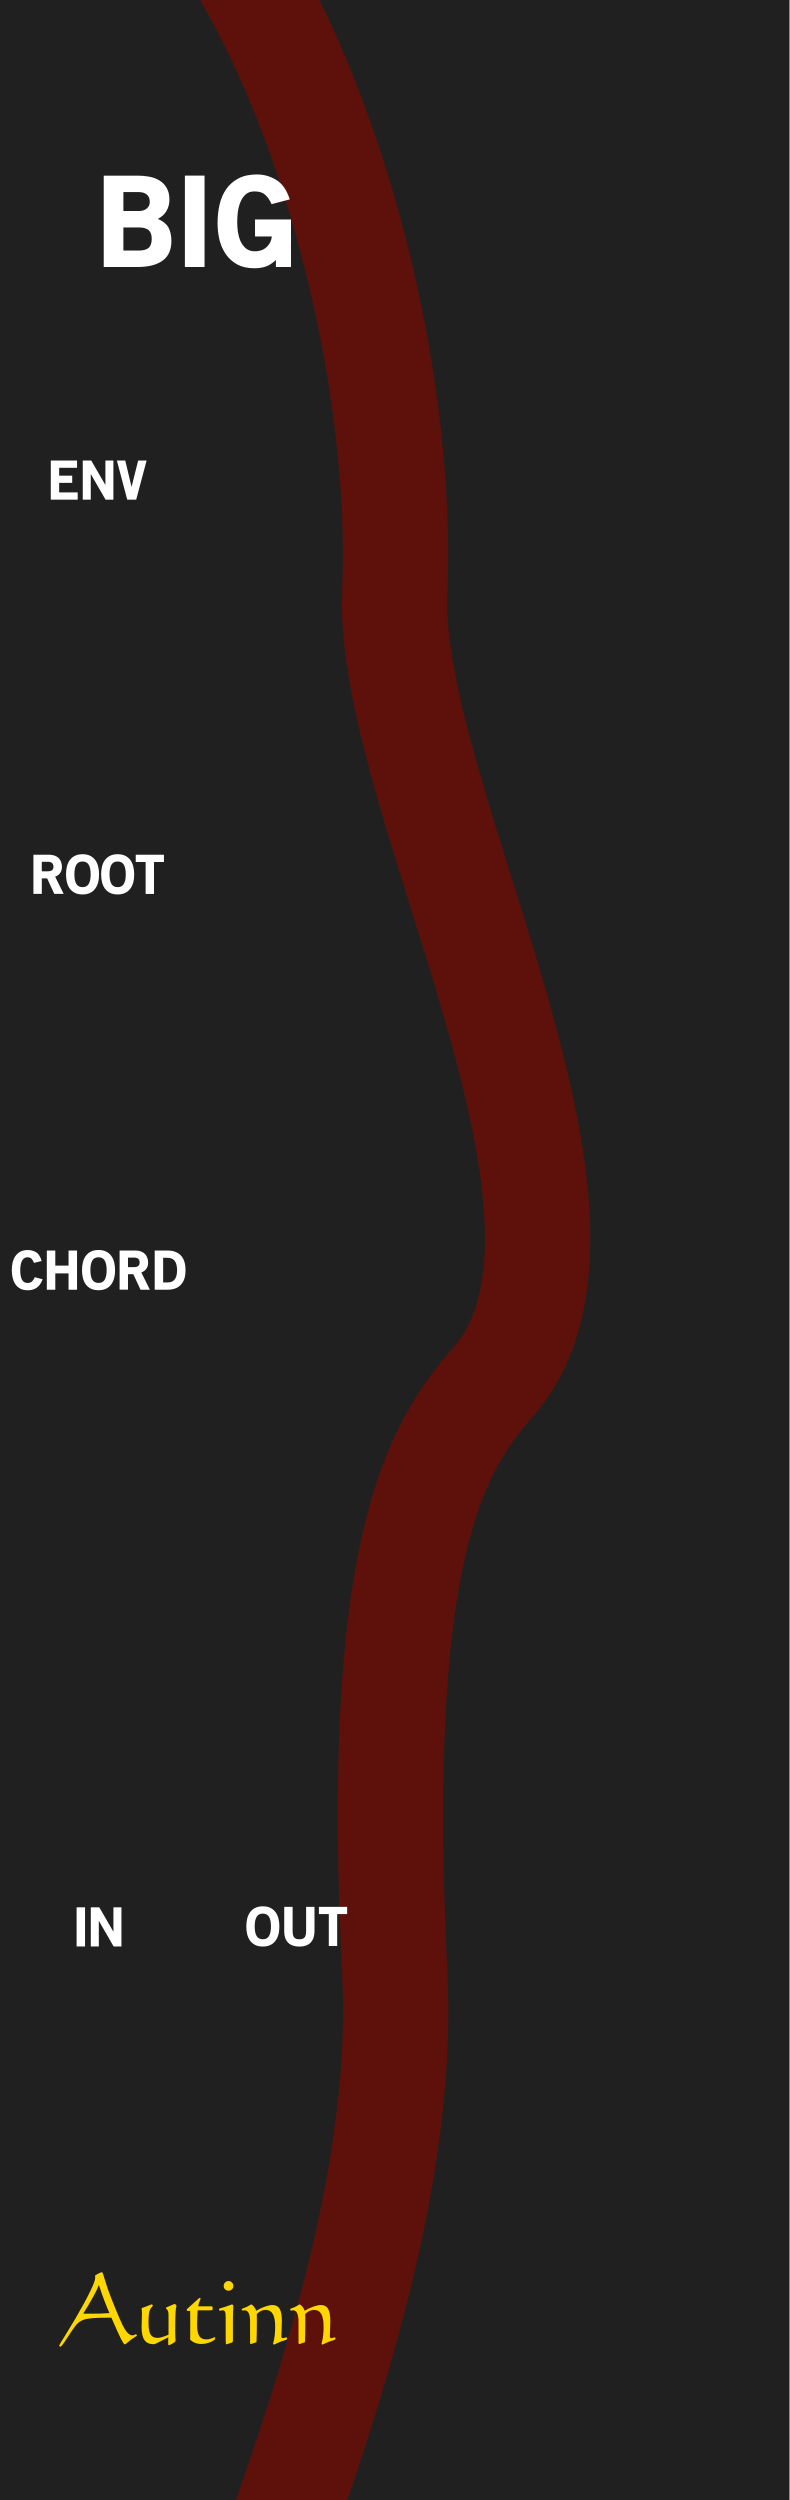
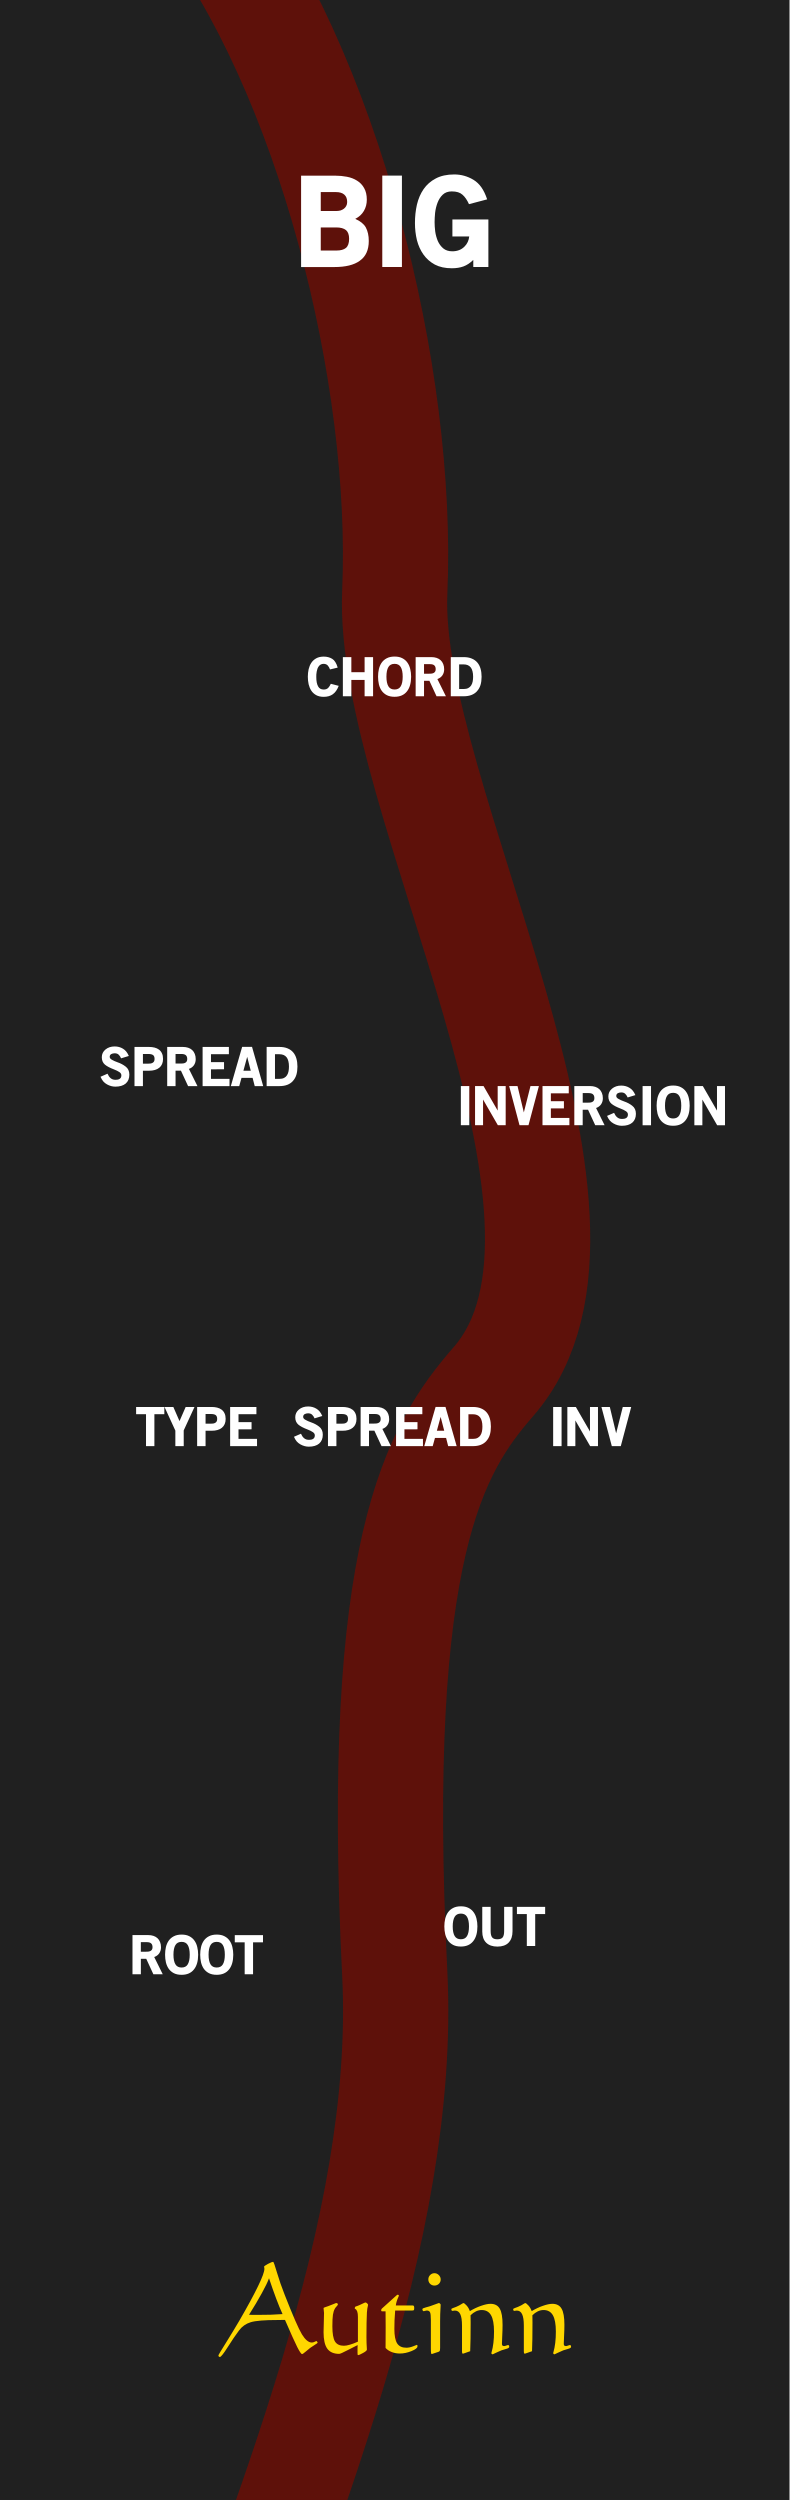
<svg xmlns="http://www.w3.org/2000/svg" width="120" height="380" viewBox="0 0 31.75 100.542" version="1.1" id="svg8">
  <defs id="defs2">
    </defs>
  <g id="layer1" transform="translate(0,-196.4583)">
    <path style="opacity:1;vector-effect:none;fill:#202020;fill-opacity:1;fill-rule:evenodd;stroke:none;stroke-width:0.561;stroke-linecap:butt;stroke-linejoin:round;stroke-miterlimit:4;stroke-dasharray:none;stroke-dashoffset:0;stroke-opacity:1;paint-order:normal" d="M 0,196.458 H 31.75 V 297 H 0 Z" id="rect817" />
    <path style="fill:none;stroke:#5e110a;stroke-width:4.233;stroke-linecap:butt;stroke-linejoin:miter;stroke-miterlimit:4;stroke-dasharray:none;stroke-opacity:1" d="m 7.938,192.49 c 5.302,6.829 8.318,19.144 7.938,27.781 -0.362,8.203 9.717,25.148 3.969,31.75 -2.35,2.699 -4.824,6.706 -3.969,23.813 0.517,10.342 -4.53,21.972 -7.938,31.75" id="path4533" />
-     <g aria-label="Autinn" style="font-style:normal;font-weight:normal;font-size:7.056px;line-height:1.25;font-family:sans-serif;letter-spacing:0px;word-spacing:0px;fill:#ffd700;fill-opacity:1;stroke:none;stroke-width:0.265" id="text3739" transform="matrix(0.516016,0,0,0.5160159,1.793681,140.1385)">
+     <g aria-label="Autinn" style="font-style:normal;font-weight:normal;font-size:7.056px;line-height:1.25;font-family:sans-serif;letter-spacing:0px;word-spacing:0px;fill:#ffd700;fill-opacity:1;stroke:none;stroke-width:0.265" id="text3739" transform="matrix(0.6585817,0,0,0.6585816,8.033758,98.9181)">
      <path id="path4622" style="font-style:normal;font-variant:normal;font-weight:normal;font-stretch:normal;font-family:'Calligraph421 BT';-inkscape-font-specification:'Calligraph421 BT';fill:#ffd700;fill-opacity:1;stroke-width:0.265" d="m 19.79,291.707 v -1.581 q 0,-0.486 -0.107,-0.703 -0.103,-0.22 -0.331,-0.22 -0.031,0 -0.079,0.01 -0.045,0.01 -0.062,0.01 -0.034,0 -0.055,-0.028 -0.017,-0.028 -0.017,-0.079 0,-0.034 0.131,-0.079 0.096,-0.031 0.152,-0.055 0.21,-0.086 0.389,-0.207 0.048,-0.031 0.055,-0.031 0.072,0 0.203,0.148 0.131,0.145 0.2,0.344 0.348,-0.207 0.689,-0.324 0.341,-0.121 0.575,-0.121 0.389,0 0.562,0.296 0.172,0.293 0.172,0.989 0,0.32 -0.021,0.706 -0.017,0.386 -0.017,0.441 0,0.086 0.031,0.117 0.031,0.031 0.11,0.031 0.041,0 0.121,-0.031 0.083,-0.031 0.121,-0.031 0.028,0 0.045,0.031 0.017,0.031 0.017,0.083 0,0.072 -0.196,0.124 -0.165,0.045 -0.282,0.086 -0.169,0.066 -0.341,0.152 -0.169,0.09 -0.189,0.09 -0.034,0 -0.059,-0.024 -0.024,-0.021 -0.024,-0.055 0,-0.007 0.014,-0.052 0.148,-0.51 0.148,-1.254 0,-0.686 -0.183,-1.003 -0.183,-0.317 -0.572,-0.317 -0.176,0 -0.351,0.083 -0.172,0.083 -0.327,0.238 0,0.048 0.003,0.203 0.003,0.152 0.003,0.255 0,0.527 -0.007,0.978 -0.007,0.448 -0.021,0.758 l -0.403,0.141 q -0.003,0 -0.014,0.003 -0.01,0.003 -0.028,0.003 -0.031,0 -0.045,-0.028 -0.01,-0.028 -0.01,-0.1 z m -3.776,0 v -1.581 q 0,-0.486 -0.107,-0.703 -0.103,-0.22 -0.331,-0.22 -0.031,0 -0.079,0.01 -0.045,0.01 -0.062,0.01 -0.034,0 -0.055,-0.028 -0.017,-0.028 -0.017,-0.079 0,-0.034 0.131,-0.079 0.096,-0.031 0.152,-0.055 0.21,-0.086 0.389,-0.207 0.048,-0.031 0.055,-0.031 0.072,0 0.203,0.148 0.131,0.145 0.2,0.344 0.348,-0.207 0.689,-0.324 0.341,-0.121 0.575,-0.121 0.389,0 0.562,0.296 0.172,0.293 0.172,0.989 0,0.32 -0.021,0.706 -0.017,0.386 -0.017,0.441 0,0.086 0.031,0.117 0.031,0.031 0.11,0.031 0.041,0 0.121,-0.031 0.083,-0.031 0.121,-0.031 0.028,0 0.045,0.031 0.017,0.031 0.017,0.083 0,0.072 -0.196,0.124 -0.165,0.045 -0.282,0.086 -0.169,0.066 -0.341,0.152 -0.169,0.09 -0.189,0.09 -0.034,0 -0.059,-0.024 -0.024,-0.021 -0.024,-0.055 0,-0.007 0.014,-0.052 0.148,-0.51 0.148,-1.254 0,-0.686 -0.183,-1.003 -0.183,-0.317 -0.572,-0.317 -0.176,0 -0.351,0.083 -0.172,0.083 -0.327,0.238 0,0.048 0.003,0.203 0.003,0.152 0.003,0.255 0,0.527 -0.007,0.978 -0.007,0.448 -0.021,0.758 l -0.403,0.141 q -0.003,0 -0.014,0.003 -0.01,0.003 -0.028,0.003 -0.031,0 -0.045,-0.028 -0.01,-0.028 -0.01,-0.1 z m -1.337,-1.785 v 1.557 q 0,0.048 -0.007,0.103 0,0.014 0,0.017 0,0.048 -0.024,0.079 -0.021,0.028 -0.076,0.048 -0.124,0.041 -0.262,0.086 -0.138,0.048 -0.141,0.048 -0.028,0 -0.041,-0.062 -0.014,-0.062 -0.014,-0.314 v -1.698 q 0,-0.389 -0.055,-0.486 -0.055,-0.1 -0.2,-0.1 -0.038,0 -0.1,0.021 -0.059,0.021 -0.076,0.021 -0.038,0 -0.062,-0.035 -0.024,-0.034 -0.024,-0.093 0.003,-0.052 0.203,-0.103 0.141,-0.034 0.234,-0.065 0.169,-0.055 0.355,-0.127 0.186,-0.076 0.21,-0.076 0.034,0 0.072,0.034 0.041,0.034 0.041,0.069 0,0.014 -0.003,0.083 -0.031,0.479 -0.031,0.992 z m -0.348,-3.001 q 0.158,0 0.269,0.114 0.114,0.114 0.114,0.269 0,0.158 -0.11,0.265 -0.11,0.107 -0.272,0.107 -0.155,0 -0.265,-0.107 -0.107,-0.11 -0.107,-0.265 0,-0.158 0.107,-0.269 0.11,-0.114 0.265,-0.114 z m -2.983,4.565 q 0.003,-0.307 0.003,-0.603 0.003,-0.296 0.003,-0.658 0,-0.217 -0.003,-0.462 0,-0.245 -0.003,-0.513 h -0.196 q -0.045,0 -0.059,-0.01 -0.01,-0.014 -0.014,-0.059 0.003,-0.072 0.062,-0.117 0.021,-0.017 0.028,-0.024 l 0.799,-0.72 q 0.055,-0.055 0.079,-0.069 0.024,-0.017 0.048,-0.017 0.024,0 0.045,0.021 0.021,0.017 0.021,0.045 0,0.01 -0.034,0.083 -0.121,0.255 -0.152,0.51 h 1.037 q 0.048,0 0.065,0.034 0.021,0.034 0.021,0.121 0,0.103 -0.024,0.131 -0.024,0.024 -0.158,0.024 h -0.982 q -0.024,0.303 -0.038,0.589 -0.01,0.282 -0.01,0.537 0,0.613 0.169,0.878 0.172,0.265 0.558,0.265 0.2,0 0.417,-0.086 0.217,-0.09 0.231,-0.09 0.014,0 0.024,0.017 0.01,0.014 0.01,0.031 v 0.052 q 0,0.134 -0.365,0.282 -0.365,0.148 -0.706,0.148 -0.269,0 -0.5,-0.09 -0.231,-0.09 -0.376,-0.251 z m -1.705,-0.176 q -0.245,0.121 -0.61,0.31 -0.431,0.227 -0.517,0.227 -0.496,0 -0.727,-0.317 -0.227,-0.317 -0.227,-1.009 0,-0.169 0.014,-0.558 0.014,-0.393 0.014,-0.613 0,-0.048 -0.014,-0.145 -0.014,-0.1 -0.014,-0.152 0,-0.028 0.121,-0.065 0.096,-0.031 0.162,-0.055 0.152,-0.055 0.307,-0.121 0.158,-0.069 0.172,-0.069 0.052,0 0.083,0.024 0.031,0.021 0.031,0.059 0,0.041 -0.076,0.117 -0.072,0.076 -0.107,0.138 -0.083,0.141 -0.121,0.376 -0.034,0.234 -0.034,0.71 0,0.658 0.158,0.923 0.162,0.262 0.548,0.262 0.141,0 0.365,-0.065 0.227,-0.066 0.489,-0.186 v -1.512 q 0,-0.403 -0.162,-0.486 -0.031,-0.014 -0.031,-0.028 0,-0.11 0.083,-0.131 0.024,-0.003 0.045,-0.01 0.152,-0.055 0.324,-0.141 0.172,-0.086 0.2,-0.086 0.045,0 0.103,0.055 0.059,0.055 0.059,0.093 0,0.003 -0.007,0.031 -0.048,0.179 -0.065,0.438 -0.014,0.238 -0.021,0.63 -0.007,0.389 -0.007,0.865 0,0.369 0.024,0.706 0.003,0.052 0.003,0.062 0,0.079 -0.238,0.207 -0.238,0.131 -0.296,0.131 -0.021,0 -0.031,-0.031 -0.007,-0.028 -0.007,-0.097 v -0.103 q 0,-0.076 0,-0.172 0.003,-0.097 0.007,-0.21 z m -4.585,-1.891 q -0.176,-0.379 -0.386,-0.937 -0.21,-0.558 -0.441,-1.251 -0.117,0.327 -0.438,0.909 -0.317,0.582 -0.782,1.319 0.107,0.007 0.224,0.007 0.121,0 0.362,0 0.393,0 0.754,-0.01 0.365,-0.014 0.706,-0.038 z m 0.148,0.355 q -0.1,0 -0.248,0.003 -0.145,0.003 -0.196,0.003 -1.206,0 -1.647,0.134 -0.441,0.134 -0.717,0.506 -0.314,0.42 -0.692,1.02 -0.379,0.596 -0.472,0.596 -0.041,0 -0.065,-0.024 -0.028,-0.024 -0.028,-0.069 0,-0.041 0.448,-0.754 0.448,-0.717 0.837,-1.381 0.754,-1.302 1.137,-2.098 0.386,-0.796 0.386,-1.058 0,-0.034 -0.01,-0.076 -0.01,-0.045 -0.01,-0.052 0,-0.041 0.234,-0.169 0.238,-0.127 0.324,-0.127 0.038,0 0.231,0.658 0.193,0.655 0.462,1.333 0.758,1.936 1.061,2.436 0.307,0.5 0.603,0.5 0.083,0 0.172,-0.045 0.09,-0.048 0.103,-0.048 0.021,0 0.048,0.038 0.031,0.038 0.031,0.069 0,0.021 -0.155,0.117 -0.155,0.097 -0.293,0.193 -0.127,0.097 -0.293,0.241 -0.162,0.141 -0.207,0.141 -0.076,0 -0.293,-0.424 -0.214,-0.424 -0.751,-1.664 z" />
    </g>
    <g style="font-style:normal;font-weight:normal;font-size:3.528px;line-height:1.25;font-family:sans-serif;letter-spacing:0px;word-spacing:0px;fill:#000000;fill-opacity:1;stroke:none;stroke-width:0.265" id="text4707" />
    <g style="font-style:normal;font-weight:normal;font-size:13.333px;line-height:1.25;font-family:sans-serif;letter-spacing:0px;word-spacing:0px;fill:#000000;fill-opacity:1;stroke:none" id="flowRoot4709" />
-     <path style="font-weight:500;font-size:2.117px;line-height:0.9;font-family:OldSansBlack;-inkscape-font-specification:'OldSansBlack, Medium';fill:#ffffff;stroke-width:0.365" d="m 11.067,274.526 q 0.169,-0.21 0.169,-0.593 0,-0.163 -0.036,-0.309 -0.034,-0.148 -0.114,-0.258 -0.078,-0.112 -0.205,-0.176 -0.125,-0.066 -0.309,-0.066 -0.184,0 -0.311,0.066 -0.127,0.064 -0.207,0.176 -0.078,0.11 -0.114,0.258 -0.034,0.146 -0.034,0.309 0,0.163 0.034,0.311 0.036,0.146 0.114,0.258 0.08,0.11 0.207,0.176 0.127,0.064 0.311,0.064 0.324,0 0.495,-0.216 z m -0.25,-0.982 q 0.08,0.131 0.08,0.389 0,0.258 -0.08,0.389 -0.076,0.127 -0.246,0.127 -0.171,0 -0.248,-0.127 -0.08,-0.131 -0.08,-0.389 0,-0.258 0.08,-0.389 0.076,-0.127 0.248,-0.127 0.169,0 0.246,0.127 z m 1.674,1.039 q 0.157,-0.159 0.157,-0.459 v -0.978 h -0.337 v 0.974 q 0,0.182 -0.061,0.256 -0.03,0.036 -0.083,0.055 -0.051,0.019 -0.131,0.019 -0.15,0 -0.207,-0.076 -0.061,-0.074 -0.061,-0.258 v -0.969 h -0.337 v 0.993 q 0,0.292 0.159,0.449 0.161,0.155 0.451,0.155 0.294,0 0.451,-0.159 z m 1.069,-1.147 h 0.4 v -0.29 h -1.135 v 0.29 h 0.398 v 1.285 h 0.337 z" id="text7" aria-label="OUT" />
-     <path style="font-weight:500;font-size:2.117px;line-height:0.9;font-family:OldSansBlack;-inkscape-font-specification:'OldSansBlack, Medium';fill:#ffffff;stroke-width:0.365" d="M 2.184,232.408 H 2.561 L 2.218,231.716 q 0.131,-0.047 0.201,-0.148 0.072,-0.104 0.072,-0.243 0,-0.121 -0.038,-0.212 -0.036,-0.093 -0.104,-0.155 -0.066,-0.061 -0.161,-0.093 -0.095,-0.032 -0.212,-0.032 H 1.344 v 1.575 h 0.337 v -0.622 h 0.216 z m -0.091,-1.242 q 0.028,0.023 0.042,0.061 0.015,0.038 0.015,0.093 0,0.061 -0.023,0.097 -0.023,0.036 -0.061,0.055 -0.038,0.019 -0.087,0.025 -0.049,0.004 -0.097,0.004 H 1.681 v -0.385 h 0.235 q 0.123,0 0.178,0.049 z m 1.723,1.048 q 0.169,-0.21 0.169,-0.593 0,-0.163 -0.036,-0.309 -0.034,-0.148 -0.114,-0.258 -0.078,-0.112 -0.205,-0.176 -0.125,-0.066 -0.309,-0.066 -0.184,0 -0.311,0.066 -0.127,0.064 -0.207,0.176 -0.078,0.11 -0.114,0.258 -0.034,0.146 -0.034,0.309 0,0.163 0.034,0.311 0.036,0.146 0.114,0.258 0.08,0.11 0.207,0.176 0.127,0.064 0.311,0.064 0.324,0 0.495,-0.216 z m -0.25,-0.982 q 0.08,0.131 0.08,0.389 0,0.258 -0.08,0.389 -0.076,0.127 -0.246,0.127 -0.171,0 -0.248,-0.127 -0.08,-0.131 -0.08,-0.389 0,-0.258 0.08,-0.389 0.076,-0.127 0.248,-0.127 0.169,0 0.246,0.127 z m 1.662,0.982 q 0.169,-0.21 0.169,-0.593 0,-0.163 -0.036,-0.309 -0.034,-0.148 -0.114,-0.258 -0.078,-0.112 -0.205,-0.176 -0.125,-0.066 -0.309,-0.066 -0.184,0 -0.311,0.066 -0.127,0.064 -0.207,0.176 -0.078,0.11 -0.114,0.258 -0.034,0.146 -0.034,0.309 0,0.163 0.034,0.311 0.036,0.146 0.114,0.258 0.08,0.11 0.207,0.176 0.127,0.064 0.311,0.064 0.324,0 0.495,-0.216 z m -0.25,-0.982 q 0.08,0.131 0.08,0.389 0,0.258 -0.08,0.389 -0.076,0.127 -0.246,0.127 -0.171,0 -0.248,-0.127 -0.08,-0.131 -0.08,-0.389 0,-0.258 0.08,-0.389 0.076,-0.127 0.248,-0.127 0.169,0 0.246,0.127 z m 1.215,-0.108 H 6.593 v -0.29 H 5.459 v 0.29 h 0.398 v 1.285 h 0.337 z" id="text9" aria-label="ROOT" />
-     <path style="font-weight:500;font-size:2.117px;line-height:0.9;font-family:OldSansBlack;-inkscape-font-specification:'OldSansBlack, Medium';letter-spacing:0px;fill:#ffffff;stroke-width:0.365" d="m 2.042,216.554 h 1.082 v -0.292 h -0.745 v -0.383 l 0.525,-0.002 v -0.288 h -0.525 v -0.318 h 0.72 v -0.292 h -1.056 z m 2.203,0 h 0.315 v -1.575 H 4.239 v 0.986 L 3.669,214.979 H 3.328 v 1.575 h 0.322 v -1.033 z m 1.232,0 0.419,-1.575 H 5.557 L 5.291,216.04 5.037,214.979 H 4.7 l 0.417,1.575 z" id="text11" aria-label="ENV" />
-     <path style="font-weight:500;font-size:2.117px;line-height:0.9;font-family:OldSansBlack;-inkscape-font-specification:'OldSansBlack, Medium';letter-spacing:0px;fill:#ffffff;stroke-width:0.365" d="m 1.483,248.241 q 0.074,-0.053 0.129,-0.133 0.057,-0.08 0.104,-0.201 l -0.318,-0.083 q -0.023,0.051 -0.049,0.093 -0.025,0.042 -0.057,0.074 -0.032,0.03 -0.076,0.047 -0.042,0.017 -0.104,0.017 -0.157,0 -0.224,-0.125 -0.074,-0.129 -0.074,-0.381 0,-0.047 0.002,-0.104 0.004,-0.057 0.015,-0.114 0.011,-0.059 0.03,-0.114 0.021,-0.055 0.053,-0.097 0.032,-0.044 0.078,-0.07 0.049,-0.028 0.112,-0.028 0.11,0 0.169,0.064 0.059,0.064 0.093,0.161 l 0.309,-0.074 q -0.04,-0.138 -0.095,-0.222 -0.053,-0.087 -0.127,-0.131 -0.146,-0.089 -0.339,-0.089 -0.178,0 -0.301,0.068 -0.123,0.068 -0.199,0.182 -0.074,0.112 -0.108,0.258 -0.032,0.146 -0.032,0.301 0,0.157 0.032,0.303 0.034,0.144 0.108,0.258 0.074,0.112 0.197,0.18 0.123,0.068 0.301,0.068 0.224,0 0.37,-0.106 z m 1.274,0.085 h 0.341 v -1.575 H 2.757 v 0.607 H 2.224 v -0.607 H 1.883 v 1.575 h 0.341 v -0.656 h 0.533 z m 1.702,-0.195 q 0.169,-0.21 0.169,-0.593 0,-0.163 -0.036,-0.309 -0.034,-0.148 -0.114,-0.258 -0.078,-0.112 -0.205,-0.176 -0.125,-0.066 -0.309,-0.066 -0.184,0 -0.311,0.066 -0.127,0.064 -0.207,0.176 -0.078,0.11 -0.114,0.258 -0.034,0.146 -0.034,0.309 0,0.163 0.034,0.311 0.036,0.146 0.114,0.258 0.08,0.11 0.207,0.176 0.127,0.064 0.311,0.064 0.324,0 0.495,-0.216 z m -0.25,-0.982 q 0.08,0.131 0.08,0.389 0,0.258 -0.08,0.389 -0.076,0.127 -0.246,0.127 -0.171,0 -0.248,-0.127 -0.08,-0.131 -0.08,-0.389 0,-0.258 0.08,-0.389 0.076,-0.127 0.248,-0.127 0.169,0 0.246,0.127 z m 1.441,1.177 H 6.027 L 5.684,247.633 q 0.131,-0.047 0.201,-0.148 0.072,-0.104 0.072,-0.243 0,-0.121 -0.038,-0.212 -0.036,-0.093 -0.104,-0.155 -0.066,-0.061 -0.161,-0.093 -0.095,-0.032 -0.212,-0.032 H 4.81 v 1.575 h 0.337 v -0.622 H 5.363 Z m -0.091,-1.242 q 0.028,0.023 0.042,0.061 0.015,0.038 0.015,0.093 0,0.061 -0.023,0.097 -0.023,0.036 -0.061,0.055 -0.038,0.019 -0.087,0.025 -0.049,0.004 -0.097,0.004 H 5.147 v -0.385 h 0.235 q 0.123,0 0.178,0.049 z m 1.719,1.037 q 0.095,-0.102 0.14,-0.246 0.044,-0.146 0.044,-0.334 0,-0.18 -0.042,-0.324 -0.042,-0.146 -0.131,-0.25 -0.089,-0.104 -0.226,-0.159 -0.135,-0.057 -0.324,-0.057 H 6.222 v 1.575 h 0.521 q 0.351,0 0.536,-0.205 z m -0.252,-0.955 q 0.047,0.061 0.07,0.155 0.025,0.091 0.025,0.216 0,0.102 -0.017,0.193 -0.017,0.089 -0.061,0.159 -0.042,0.068 -0.119,0.108 -0.074,0.038 -0.191,0.038 H 6.561 v -0.991 h 0.178 q 0.195,0 0.288,0.123 z" id="text12" aria-label="CHORD" />
-     <path style="font-weight:500;font-size:4.939px;line-height:0.9;font-family:OldSansBlack;-inkscape-font-specification:'OldSansBlack, Medium';letter-spacing:0px;fill:#ffffff;stroke-width:0.365" d="m 6.532,206.944 q 0.361,-0.252 0.361,-0.795 0,-0.321 -0.119,-0.543 -0.114,-0.207 -0.425,-0.346 0.227,-0.114 0.346,-0.316 Q 6.814,204.741 6.814,204.489 q 0,-0.282 -0.109,-0.469 -0.104,-0.188 -0.282,-0.296 -0.178,-0.114 -0.41,-0.158 -0.227,-0.044 -0.469,-0.044 H 4.172 v 3.675 h 1.338 q 0.677,0 1.022,-0.252 z m -0.622,-2.657 q 0.114,0.099 0.114,0.296 0,0.094 -0.04,0.163 -0.035,0.064 -0.094,0.109 -0.059,0.044 -0.138,0.069 -0.079,0.02 -0.163,0.02 H 4.962 v -0.761 h 0.607 q 0.227,0 0.341,0.104 z m 0.069,1.427 q 0.123,0.109 0.123,0.346 0,0.262 -0.128,0.37 -0.128,0.104 -0.38,0.104 H 4.962 v -0.929 h 0.622 q 0.262,0 0.395,0.109 z m 1.457,1.482 h 0.79 v -3.675 h -0.79 z m 3.66,0 h 0.607 v -1.911 h -1.447 v 0.682 h 0.677 q -0.025,0.242 -0.188,0.405 -0.188,0.193 -0.494,0.193 -0.222,0 -0.365,-0.119 -0.138,-0.119 -0.217,-0.296 -0.074,-0.178 -0.104,-0.38 -0.025,-0.207 -0.025,-0.375 0,-0.163 0.02,-0.375 0.025,-0.217 0.099,-0.41 0.074,-0.193 0.207,-0.321 0.138,-0.133 0.365,-0.133 0.286,0 0.43,0.133 0.148,0.128 0.262,0.38 l 0.731,-0.193 q -0.099,-0.296 -0.232,-0.484 -0.133,-0.188 -0.316,-0.301 -0.361,-0.217 -0.775,-0.217 -0.44,0 -0.746,0.163 -0.301,0.158 -0.489,0.43 -0.183,0.267 -0.267,0.622 -0.079,0.351 -0.079,0.741 0,0.356 0.079,0.686 0.084,0.326 0.262,0.578 0.178,0.252 0.459,0.405 0.282,0.148 0.682,0.148 0.267,0 0.469,-0.074 0.202,-0.074 0.395,-0.262 z" id="text13" aria-label="BIG" />
-     <path style="font-weight:500;font-size:2.117px;line-height:0.9;font-family:OldSansBlack;-inkscape-font-specification:'OldSansBlack, Medium';letter-spacing:0px;fill:#ffffff;stroke-width:0.365" d="m 3.081,274.739 h 0.339 v -1.575 H 3.081 Z m 1.488,0 h 0.315 v -1.575 H 4.562 v 0.986 L 3.993,273.164 H 3.652 v 1.575 h 0.322 v -1.033 z" id="text14" aria-label="IN" />
+     <path style="font-weight:500;font-size:2.117px;line-height:0.9;font-family:OldSansBlack;-inkscape-font-specification:'OldSansBlack, Medium';fill:#ffffff;stroke-width:0.365" d="m 19.031,274.526 q 0.169,-0.21 0.169,-0.593 0,-0.163 -0.036,-0.309 -0.034,-0.148 -0.114,-0.258 -0.078,-0.112 -0.205,-0.176 -0.125,-0.066 -0.309,-0.066 -0.184,0 -0.311,0.066 -0.127,0.064 -0.207,0.176 -0.078,0.11 -0.114,0.258 -0.034,0.146 -0.034,0.309 0,0.163 0.034,0.311 0.036,0.146 0.114,0.258 0.08,0.11 0.207,0.176 0.127,0.064 0.311,0.064 0.324,0 0.495,-0.216 z m -0.25,-0.982 q 0.08,0.131 0.08,0.389 0,0.258 -0.08,0.389 -0.076,0.127 -0.246,0.127 -0.171,0 -0.248,-0.127 -0.08,-0.131 -0.08,-0.389 0,-0.258 0.08,-0.389 0.076,-0.127 0.248,-0.127 0.169,0 0.246,0.127 z m 1.674,1.039 q 0.157,-0.159 0.157,-0.459 v -0.978 h -0.337 v 0.974 q 0,0.182 -0.061,0.256 -0.03,0.036 -0.083,0.055 -0.051,0.019 -0.131,0.019 -0.15,0 -0.207,-0.076 -0.061,-0.074 -0.061,-0.258 v -0.969 H 19.395 v 0.993 q 0,0.292 0.159,0.449 0.161,0.155 0.451,0.155 0.294,0 0.451,-0.159 z m 1.069,-1.147 h 0.4 v -0.29 h -1.135 v 0.29 h 0.398 v 1.285 h 0.337 z" id="text7" aria-label="OUT" />
+     <path style="font-weight:500;font-size:2.117px;line-height:0.9;font-family:OldSansBlack;-inkscape-font-specification:'OldSansBlack, Medium';letter-spacing:0px;fill:#ffffff;stroke-width:0.365" d="m 13.389,224.375 q 0.074,-0.053 0.129,-0.133 0.057,-0.08 0.104,-0.201 l -0.318,-0.083 q -0.023,0.051 -0.049,0.093 -0.025,0.042 -0.057,0.074 -0.032,0.03 -0.076,0.047 -0.042,0.017 -0.104,0.017 -0.157,0 -0.224,-0.125 -0.074,-0.129 -0.074,-0.381 0,-0.047 0.002,-0.104 0.004,-0.057 0.015,-0.114 0.011,-0.059 0.03,-0.114 0.021,-0.055 0.053,-0.097 0.032,-0.044 0.078,-0.07 0.049,-0.028 0.112,-0.028 0.11,0 0.169,0.064 0.059,0.064 0.093,0.161 l 0.309,-0.074 q -0.04,-0.138 -0.095,-0.222 -0.053,-0.087 -0.127,-0.131 -0.146,-0.089 -0.339,-0.089 -0.178,0 -0.301,0.068 -0.123,0.068 -0.199,0.182 -0.074,0.112 -0.108,0.258 -0.032,0.146 -0.032,0.301 0,0.157 0.032,0.303 0.034,0.144 0.108,0.258 0.074,0.112 0.197,0.18 0.123,0.068 0.301,0.068 0.224,0 0.37,-0.106 z m 1.274,0.085 h 0.341 v -1.575 h -0.341 v 0.607 h -0.533 v -0.607 h -0.341 v 1.575 h 0.341 v -0.656 h 0.533 z m 1.702,-0.195 q 0.169,-0.21 0.169,-0.593 0,-0.163 -0.036,-0.309 -0.034,-0.148 -0.114,-0.258 -0.078,-0.112 -0.205,-0.176 -0.125,-0.066 -0.309,-0.066 -0.184,0 -0.311,0.066 -0.127,0.064 -0.207,0.176 -0.078,0.11 -0.114,0.258 -0.034,0.146 -0.034,0.309 0,0.163 0.034,0.311 0.036,0.146 0.114,0.258 0.08,0.11 0.207,0.176 0.127,0.064 0.311,0.064 0.324,0 0.495,-0.216 z m -0.25,-0.982 q 0.08,0.131 0.08,0.389 0,0.258 -0.08,0.389 -0.076,0.127 -0.246,0.127 -0.171,0 -0.248,-0.127 -0.08,-0.131 -0.08,-0.389 0,-0.258 0.08,-0.389 0.076,-0.127 0.248,-0.127 0.169,0 0.246,0.127 z m 1.441,1.177 h 0.377 l -0.343,-0.692 q 0.131,-0.047 0.201,-0.148 0.072,-0.104 0.072,-0.243 0,-0.121 -0.038,-0.212 -0.036,-0.093 -0.104,-0.155 -0.066,-0.061 -0.161,-0.093 -0.095,-0.032 -0.212,-0.032 H 16.716 v 1.575 h 0.337 v -0.622 h 0.216 z m -0.091,-1.242 q 0.028,0.023 0.042,0.061 0.015,0.038 0.015,0.093 0,0.061 -0.023,0.097 -0.023,0.036 -0.061,0.055 -0.038,0.019 -0.087,0.025 -0.049,0.004 -0.097,0.004 h -0.201 v -0.385 h 0.235 q 0.123,0 0.178,0.049 z m 1.719,1.037 q 0.095,-0.102 0.14,-0.246 0.044,-0.146 0.044,-0.334 0,-0.18 -0.042,-0.324 -0.042,-0.146 -0.131,-0.25 -0.089,-0.104 -0.226,-0.159 -0.135,-0.057 -0.324,-0.057 h -0.516 v 1.575 h 0.521 q 0.351,0 0.536,-0.205 z m -0.252,-0.955 q 0.047,0.061 0.07,0.155 0.025,0.091 0.025,0.216 0,0.102 -0.017,0.193 -0.017,0.089 -0.061,0.159 -0.042,0.068 -0.119,0.108 -0.074,0.038 -0.191,0.038 h -0.174 v -0.991 h 0.178 q 0.195,0 0.288,0.123 z" id="text12" aria-label="CHORD" />
+     <path style="font-weight:500;font-size:4.939px;line-height:0.9;font-family:OldSansBlack;-inkscape-font-specification:'OldSansBlack, Medium';letter-spacing:0px;fill:#ffffff;stroke-width:0.365" d="m 14.47,206.944 q 0.361,-0.252 0.361,-0.795 0,-0.321 -0.119,-0.543 -0.114,-0.207 -0.425,-0.346 0.227,-0.114 0.346,-0.316 0.119,-0.202 0.119,-0.454 0,-0.282 -0.109,-0.469 -0.104,-0.188 -0.282,-0.296 -0.178,-0.114 -0.41,-0.158 -0.227,-0.044 -0.469,-0.044 h -1.373 v 3.675 h 1.338 q 0.677,0 1.022,-0.252 z m -0.622,-2.657 q 0.114,0.099 0.114,0.296 0,0.094 -0.04,0.163 -0.035,0.064 -0.094,0.109 -0.059,0.044 -0.138,0.069 -0.079,0.02 -0.163,0.02 h -0.627 v -0.761 h 0.607 q 0.227,0 0.341,0.104 z m 0.069,1.427 q 0.123,0.109 0.123,0.346 0,0.262 -0.128,0.37 -0.128,0.104 -0.38,0.104 h -0.632 v -0.929 h 0.622 q 0.262,0 0.395,0.109 z m 1.457,1.482 h 0.79 v -3.675 h -0.79 z m 3.66,0 h 0.607 v -1.911 h -1.447 v 0.682 h 0.677 q -0.025,0.242 -0.188,0.405 -0.188,0.193 -0.494,0.193 -0.222,0 -0.365,-0.119 -0.138,-0.119 -0.217,-0.296 -0.074,-0.178 -0.104,-0.38 -0.025,-0.207 -0.025,-0.375 0,-0.163 0.02,-0.375 0.025,-0.217 0.099,-0.41 0.074,-0.193 0.207,-0.321 0.138,-0.133 0.365,-0.133 0.286,0 0.43,0.133 0.148,0.128 0.262,0.38 l 0.731,-0.193 q -0.099,-0.296 -0.232,-0.484 -0.133,-0.188 -0.316,-0.301 -0.361,-0.217 -0.775,-0.217 -0.44,0 -0.746,0.163 -0.301,0.158 -0.489,0.43 -0.183,0.267 -0.267,0.622 -0.079,0.351 -0.079,0.741 0,0.356 0.079,0.686 0.084,0.326 0.262,0.578 0.178,0.252 0.459,0.405 0.282,0.148 0.682,0.148 0.267,0 0.469,-0.074 0.202,-0.074 0.395,-0.262 z" id="text13" aria-label="BIG" />
+     <path style="font-weight:500;font-size:2.117px;line-height:0.9;font-family:OldSansBlack;-inkscape-font-specification:'OldSansBlack, Medium';letter-spacing:0px;fill:#ffffff;stroke-width:0.365" d="m 5.054,240.036 q 0.148,-0.127 0.148,-0.358 0,-0.214 -0.15,-0.326 -0.142,-0.11 -0.322,-0.171 -0.127,-0.044 -0.229,-0.102 -0.049,-0.028 -0.07,-0.057 -0.019,-0.03 -0.019,-0.061 0,-0.04 0.017,-0.068 0.019,-0.03 0.047,-0.044 0.03,-0.017 0.064,-0.023 0.036,-0.008 0.07,-0.008 0.106,0 0.163,0.057 0.059,0.055 0.097,0.146 l 0.311,-0.095 q -0.047,-0.108 -0.104,-0.178 -0.057,-0.07 -0.131,-0.114 -0.148,-0.091 -0.334,-0.091 -0.222,0 -0.37,0.123 -0.148,0.123 -0.148,0.311 0,0.191 0.127,0.298 0.121,0.1 0.366,0.193 0.125,0.047 0.214,0.106 0.08,0.053 0.08,0.131 0,0.053 -0.019,0.089 -0.019,0.034 -0.053,0.055 -0.032,0.019 -0.074,0.028 -0.042,0.008 -0.087,0.008 -0.064,0 -0.114,-0.017 -0.049,-0.019 -0.087,-0.051 -0.038,-0.032 -0.068,-0.076 -0.03,-0.047 -0.055,-0.102 l -0.282,0.123 q 0.049,0.114 0.112,0.188 0.064,0.072 0.15,0.119 0.163,0.091 0.334,0.091 0.267,0 0.415,-0.123 z m 1.353,-0.637 q 0.15,-0.123 0.15,-0.356 0,-0.131 -0.044,-0.222 -0.042,-0.093 -0.119,-0.15 -0.076,-0.057 -0.18,-0.083 -0.102,-0.025 -0.222,-0.025 H 5.409 v 1.575 h 0.339 v -0.618 h 0.241 q 0.271,0 0.417,-0.121 z m -0.248,-0.506 q 0.028,0.021 0.042,0.059 0.015,0.036 0.015,0.095 0,0.059 -0.021,0.097 -0.021,0.036 -0.057,0.057 -0.034,0.019 -0.08,0.028 -0.044,0.006 -0.095,0.006 H 5.748 v -0.389 h 0.214 q 0.138,0 0.197,0.047 z m 1.405,1.245 h 0.377 l -0.343,-0.692 q 0.131,-0.047 0.201,-0.148 0.072,-0.104 0.072,-0.243 0,-0.121 -0.038,-0.212 -0.036,-0.093 -0.104,-0.155 -0.066,-0.061 -0.161,-0.093 -0.095,-0.032 -0.212,-0.032 H 6.724 v 1.575 H 7.06 v -0.622 h 0.216 z m -0.091,-1.242 q 0.028,0.023 0.042,0.061 0.015,0.038 0.015,0.093 0,0.061 -0.023,0.097 -0.023,0.036 -0.061,0.055 -0.038,0.019 -0.087,0.025 -0.049,0.004 -0.097,0.004 H 7.06 v -0.385 h 0.235 q 0.123,0 0.178,0.049 z m 0.675,1.242 h 1.082 v -0.292 H 8.485 v -0.383 l 0.525,-0.002 v -0.288 H 8.485 v -0.318 h 0.72 v -0.292 H 8.148 Z m 2.096,0 h 0.341 l -0.449,-1.577 H 9.738 l -0.455,1.577 H 9.621 l 0.091,-0.33 h 0.447 z m -0.303,-1.177 0.144,0.559 H 9.789 Z m 1.837,0.972 q 0.095,-0.102 0.14,-0.246 0.044,-0.146 0.044,-0.334 0,-0.18 -0.042,-0.324 -0.042,-0.146 -0.131,-0.25 -0.089,-0.104 -0.226,-0.159 -0.135,-0.057 -0.324,-0.057 h -0.516 v 1.575 h 0.521 q 0.351,0 0.536,-0.205 z m -0.252,-0.955 q 0.047,0.061 0.07,0.155 0.025,0.091 0.025,0.216 0,0.102 -0.017,0.193 -0.017,0.089 -0.061,0.159 -0.042,0.068 -0.119,0.108 -0.074,0.038 -0.191,0.038 h -0.174 v -0.991 h 0.178 q 0.195,0 0.288,0.123 z" id="text15" aria-label="SPREAD" />
+     <path style="font-weight:500;font-size:2.117px;line-height:0.9;font-family:OldSansBlack;-inkscape-font-specification:'OldSansBlack, Medium';letter-spacing:0px;fill:#ffffff;stroke-width:0.365" d="m 18.534,241.711 h 0.339 v -1.575 h -0.339 z m 1.488,0 h 0.315 v -1.575 h -0.322 v 0.986 l -0.569,-0.986 h -0.341 v 1.575 h 0.322 v -1.033 z m 1.232,0 0.419,-1.575 h -0.339 l -0.267,1.06 -0.254,-1.06 h -0.337 l 0.417,1.575 z m 0.563,0 h 1.082 v -0.292 h -0.745 v -0.383 l 0.525,-0.002 v -0.288 h -0.525 v -0.318 h 0.72 v -0.292 h -1.056 z m 2.121,0 h 0.377 l -0.343,-0.692 q 0.131,-0.047 0.201,-0.148 0.072,-0.104 0.072,-0.243 0,-0.121 -0.038,-0.212 -0.036,-0.093 -0.104,-0.155 -0.066,-0.061 -0.161,-0.093 -0.095,-0.032 -0.212,-0.032 h -0.633 v 1.575 h 0.337 v -0.622 h 0.216 z m -0.091,-1.242 q 0.028,0.023 0.042,0.061 0.015,0.038 0.015,0.093 0,0.061 -0.023,0.097 -0.023,0.036 -0.061,0.055 -0.038,0.019 -0.087,0.025 -0.049,0.004 -0.097,0.004 h -0.201 v -0.385 h 0.235 q 0.123,0 0.178,0.049 z m 1.579,1.141 q 0.148,-0.127 0.148,-0.358 0,-0.214 -0.15,-0.326 -0.142,-0.11 -0.322,-0.171 -0.127,-0.044 -0.229,-0.102 -0.049,-0.028 -0.07,-0.057 -0.019,-0.03 -0.019,-0.061 0,-0.04 0.017,-0.068 0.019,-0.03 0.047,-0.044 0.03,-0.017 0.064,-0.023 0.036,-0.008 0.07,-0.008 0.106,0 0.163,0.057 0.059,0.055 0.097,0.146 l 0.311,-0.095 q -0.047,-0.108 -0.104,-0.178 -0.057,-0.07 -0.131,-0.114 -0.148,-0.091 -0.334,-0.091 -0.222,0 -0.37,0.123 -0.148,0.123 -0.148,0.311 0,0.191 0.127,0.298 0.121,0.1 0.366,0.193 0.125,0.047 0.214,0.106 0.08,0.053 0.08,0.131 0,0.053 -0.019,0.089 -0.019,0.034 -0.053,0.055 -0.032,0.019 -0.074,0.028 -0.042,0.008 -0.087,0.008 -0.064,0 -0.114,-0.017 -0.049,-0.019 -0.087,-0.051 -0.038,-0.032 -0.068,-0.076 -0.03,-0.047 -0.055,-0.102 l -0.282,0.123 q 0.049,0.114 0.112,0.188 0.064,0.072 0.15,0.119 0.163,0.091 0.334,0.091 0.267,0 0.415,-0.123 z m 0.417,0.102 h 0.339 v -1.575 h -0.339 z m 1.725,-0.195 q 0.169,-0.21 0.169,-0.593 0,-0.163 -0.036,-0.309 -0.034,-0.148 -0.114,-0.258 -0.078,-0.112 -0.205,-0.176 -0.125,-0.066 -0.309,-0.066 -0.184,0 -0.311,0.066 -0.127,0.064 -0.207,0.176 -0.078,0.11 -0.114,0.258 -0.034,0.146 -0.034,0.309 0,0.163 0.034,0.311 0.036,0.146 0.114,0.258 0.08,0.11 0.207,0.176 0.127,0.064 0.311,0.064 0.324,0 0.495,-0.216 z m -0.25,-0.982 q 0.08,0.131 0.08,0.389 0,0.258 -0.08,0.389 -0.076,0.127 -0.246,0.127 -0.171,0 -0.248,-0.127 -0.08,-0.131 -0.08,-0.389 0,-0.258 0.08,-0.389 0.076,-0.127 0.248,-0.127 0.169,0 0.246,0.127 z m 1.524,1.177 h 0.315 v -1.575 h -0.322 v 0.986 l -0.569,-0.986 h -0.341 v 1.575 h 0.322 v -1.033 z" id="text16" aria-label="INVERSION" />
+     <path style="font-weight:500;font-size:2.117px;line-height:0.9;font-family:OldSansBlack;-inkscape-font-specification:'OldSansBlack, Medium';letter-spacing:0px;fill:#ffffff;stroke-width:0.365" d="M 6.168,275.857 H 6.545 L 6.202,275.164 q 0.131,-0.047 0.201,-0.148 0.072,-0.104 0.072,-0.243 0,-0.121 -0.038,-0.212 -0.036,-0.093 -0.104,-0.155 -0.066,-0.061 -0.161,-0.093 -0.095,-0.032 -0.212,-0.032 H 5.328 v 1.575 h 0.337 v -0.622 h 0.216 z m -0.091,-1.242 q 0.028,0.023 0.042,0.061 0.015,0.038 0.015,0.093 0,0.061 -0.023,0.097 -0.023,0.036 -0.061,0.055 -0.038,0.019 -0.087,0.025 -0.049,0.004 -0.097,0.004 H 5.664 v -0.385 h 0.235 q 0.123,0 0.178,0.049 z m 1.723,1.048 q 0.169,-0.21 0.169,-0.593 0,-0.163 -0.036,-0.309 -0.034,-0.148 -0.114,-0.258 -0.078,-0.112 -0.205,-0.176 -0.125,-0.066 -0.309,-0.066 -0.184,0 -0.311,0.066 -0.127,0.064 -0.207,0.176 -0.078,0.11 -0.114,0.258 -0.034,0.146 -0.034,0.309 0,0.163 0.034,0.311 0.036,0.146 0.114,0.258 0.08,0.11 0.207,0.176 0.127,0.064 0.311,0.064 0.324,0 0.495,-0.216 z m -0.25,-0.982 q 0.08,0.131 0.08,0.389 0,0.258 -0.08,0.389 -0.076,0.127 -0.246,0.127 -0.171,0 -0.248,-0.127 -0.08,-0.131 -0.08,-0.389 0,-0.258 0.08,-0.389 0.076,-0.127 0.248,-0.127 0.169,0 0.246,0.127 z m 1.662,0.982 q 0.169,-0.21 0.169,-0.593 0,-0.163 -0.036,-0.309 -0.034,-0.148 -0.114,-0.258 -0.078,-0.112 -0.205,-0.176 -0.125,-0.066 -0.309,-0.066 -0.184,0 -0.311,0.066 -0.127,0.064 -0.207,0.176 -0.078,0.11 -0.114,0.258 -0.034,0.146 -0.034,0.309 0,0.163 0.034,0.311 0.036,0.146 0.114,0.258 0.08,0.11 0.207,0.176 0.127,0.064 0.311,0.064 0.324,0 0.495,-0.216 z m -0.25,-0.982 q 0.08,0.131 0.08,0.389 0,0.258 -0.08,0.389 -0.076,0.127 -0.246,0.127 -0.171,0 -0.248,-0.127 -0.08,-0.131 -0.08,-0.389 0,-0.258 0.08,-0.389 0.076,-0.127 0.248,-0.127 0.169,0 0.246,0.127 z m 1.215,-0.108 h 0.4 v -0.29 H 9.442 v 0.29 h 0.398 v 1.285 h 0.337 z" id="text17" aria-label="ROOT" />
+     <path style="font-weight:500;font-size:2.117px;line-height:0.9;font-family:OldSansBlack;-inkscape-font-specification:'OldSansBlack, Medium';letter-spacing:0px;fill:#ffffff;stroke-width:0.365" d="m 12.834,254.515 q 0.148,-0.127 0.148,-0.358 0,-0.214 -0.15,-0.326 -0.142,-0.11 -0.322,-0.171 -0.127,-0.044 -0.229,-0.102 -0.049,-0.028 -0.07,-0.057 -0.019,-0.03 -0.019,-0.061 0,-0.04 0.017,-0.068 0.019,-0.03 0.047,-0.044 0.03,-0.017 0.064,-0.023 0.036,-0.008 0.07,-0.008 0.106,0 0.163,0.057 0.059,0.055 0.097,0.146 l 0.311,-0.095 q -0.047,-0.108 -0.104,-0.178 -0.057,-0.07 -0.131,-0.114 -0.148,-0.091 -0.334,-0.091 -0.222,0 -0.37,0.123 -0.148,0.123 -0.148,0.311 0,0.191 0.127,0.298 0.121,0.1 0.366,0.193 0.125,0.047 0.214,0.106 0.08,0.053 0.08,0.131 0,0.053 -0.019,0.089 -0.019,0.034 -0.053,0.055 -0.032,0.019 -0.074,0.028 -0.042,0.008 -0.087,0.008 -0.064,0 -0.114,-0.017 -0.049,-0.019 -0.087,-0.051 -0.038,-0.032 -0.068,-0.076 -0.03,-0.047 -0.055,-0.102 l -0.282,0.123 q 0.049,0.114 0.112,0.188 0.064,0.072 0.15,0.119 0.163,0.091 0.334,0.091 0.267,0 0.415,-0.123 z m 1.353,-0.637 q 0.15,-0.123 0.15,-0.356 0,-0.131 -0.044,-0.222 -0.042,-0.093 -0.119,-0.15 -0.076,-0.057 -0.18,-0.083 -0.102,-0.025 -0.222,-0.025 h -0.582 v 1.575 h 0.339 v -0.618 h 0.241 q 0.271,0 0.417,-0.121 z M 13.939,253.372 q 0.028,0.021 0.042,0.059 0.015,0.036 0.015,0.095 0,0.059 -0.021,0.097 -0.021,0.036 -0.057,0.057 -0.034,0.019 -0.08,0.028 -0.044,0.006 -0.095,0.006 h -0.214 v -0.389 h 0.214 q 0.138,0 0.197,0.047 z m 1.405,1.245 h 0.377 l -0.343,-0.692 q 0.131,-0.047 0.201,-0.148 0.072,-0.104 0.072,-0.243 0,-0.121 -0.038,-0.212 -0.036,-0.093 -0.104,-0.155 -0.066,-0.061 -0.161,-0.093 -0.095,-0.032 -0.212,-0.032 h -0.633 v 1.575 h 0.337 v -0.622 h 0.216 z m -0.091,-1.242 q 0.028,0.023 0.042,0.061 0.015,0.038 0.015,0.093 0,0.061 -0.023,0.097 -0.023,0.036 -0.061,0.055 -0.038,0.019 -0.087,0.025 -0.049,0.004 -0.097,0.004 h -0.201 v -0.385 h 0.235 q 0.123,0 0.178,0.049 z m 0.675,1.242 h 1.082 v -0.292 h -0.745 v -0.383 l 0.525,-0.002 v -0.288 h -0.525 v -0.318 h 0.72 v -0.292 h -1.056 z m 2.096,0 h 0.341 l -0.449,-1.577 h -0.398 l -0.455,1.577 h 0.339 l 0.091,-0.33 h 0.447 z m -0.303,-1.177 0.144,0.559 h -0.296 z m 1.837,0.972 q 0.095,-0.102 0.14,-0.246 0.044,-0.146 0.044,-0.334 0,-0.18 -0.042,-0.324 -0.042,-0.146 -0.131,-0.25 -0.089,-0.104 -0.226,-0.159 -0.135,-0.057 -0.324,-0.057 h -0.516 v 1.575 h 0.521 q 0.351,0 0.536,-0.205 z m -0.252,-0.955 q 0.047,0.061 0.07,0.155 0.025,0.091 0.025,0.216 0,0.102 -0.017,0.193 -0.017,0.089 -0.061,0.159 -0.042,0.068 -0.119,0.108 -0.074,0.038 -0.191,0.038 h -0.174 v -0.991 h 0.178 q 0.195,0 0.288,0.123 z" id="text19" aria-label="SPREAD" />
+     <path style="font-weight:500;font-size:2.117px;line-height:0.9;font-family:OldSansBlack;-inkscape-font-specification:'OldSansBlack, Medium';letter-spacing:0px;fill:#ffffff;stroke-width:0.365" d="m 22.246,254.617 h 0.339 v -1.575 h -0.339 z m 1.488,0 h 0.315 v -1.575 h -0.322 v 0.986 l -0.569,-0.986 h -0.341 v 1.575 h 0.322 v -1.033 z m 1.232,0 0.419,-1.575 h -0.339 l -0.267,1.06 -0.254,-1.06 h -0.337 l 0.417,1.575 z" id="text20" aria-label="INV" />
+     <path style="font-weight:500;font-size:2.117px;line-height:0.9;font-family:OldSansBlack;-inkscape-font-specification:'OldSansBlack, Medium';letter-spacing:0px;fill:#ffffff;stroke-width:0.365" d="m 6.209,253.332 h 0.4 v -0.29 h -1.135 v 0.29 h 0.398 v 1.285 H 6.209 Z m 1.179,0.654 0.434,-0.944 H 7.467 l -0.248,0.569 -0.248,-0.569 H 6.616 l 0.436,0.95 v 0.624 h 0.337 z m 1.537,-0.108 q 0.15,-0.123 0.15,-0.356 0,-0.131 -0.044,-0.222 -0.042,-0.093 -0.119,-0.15 -0.076,-0.057 -0.18,-0.083 -0.102,-0.025 -0.222,-0.025 H 7.928 v 1.575 h 0.339 v -0.618 h 0.241 q 0.271,0 0.417,-0.121 z m -0.248,-0.506 q 0.028,0.021 0.042,0.059 0.015,0.036 0.015,0.095 0,0.059 -0.021,0.097 -0.021,0.036 -0.057,0.057 -0.034,0.019 -0.08,0.028 -0.044,0.006 -0.095,0.006 H 8.267 v -0.389 h 0.214 q 0.138,0 0.197,0.047 z m 0.578,1.245 h 1.082 v -0.292 H 9.592 v -0.383 l 0.525,-0.002 v -0.288 H 9.592 v -0.318 h 0.72 v -0.292 H 9.255 Z" id="text21" aria-label="TYPE" />
  </g>
</svg>
